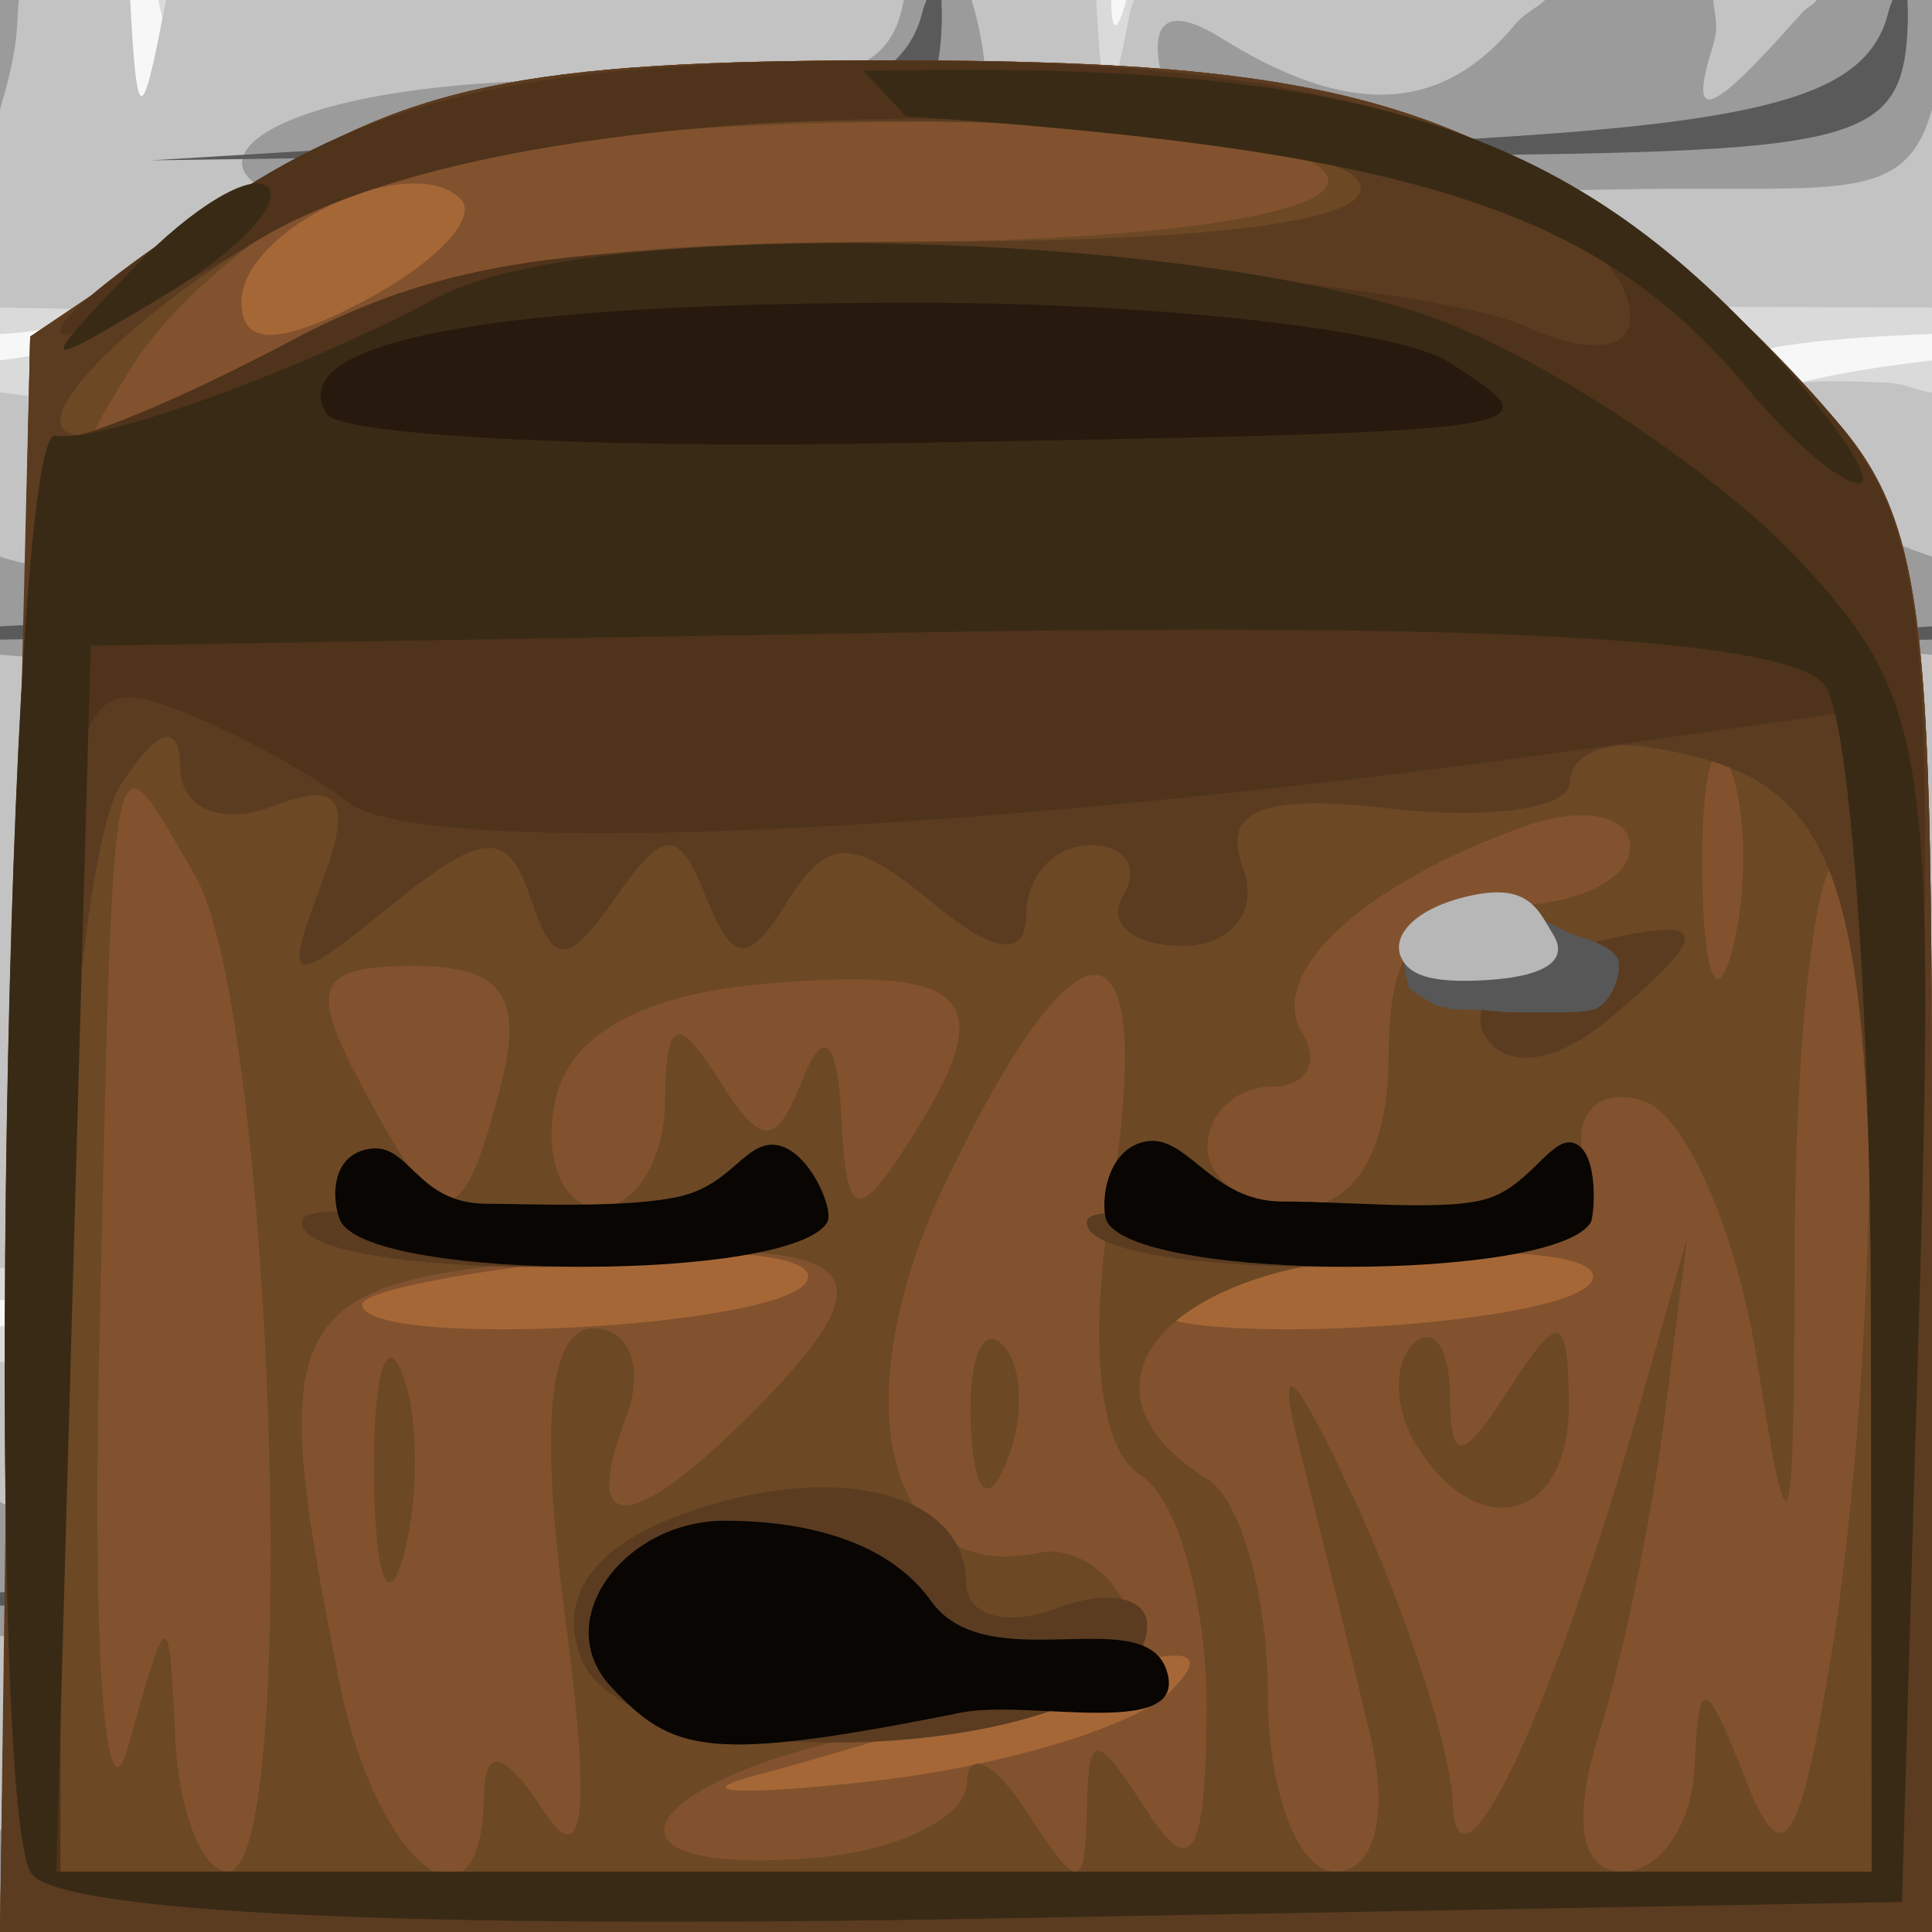
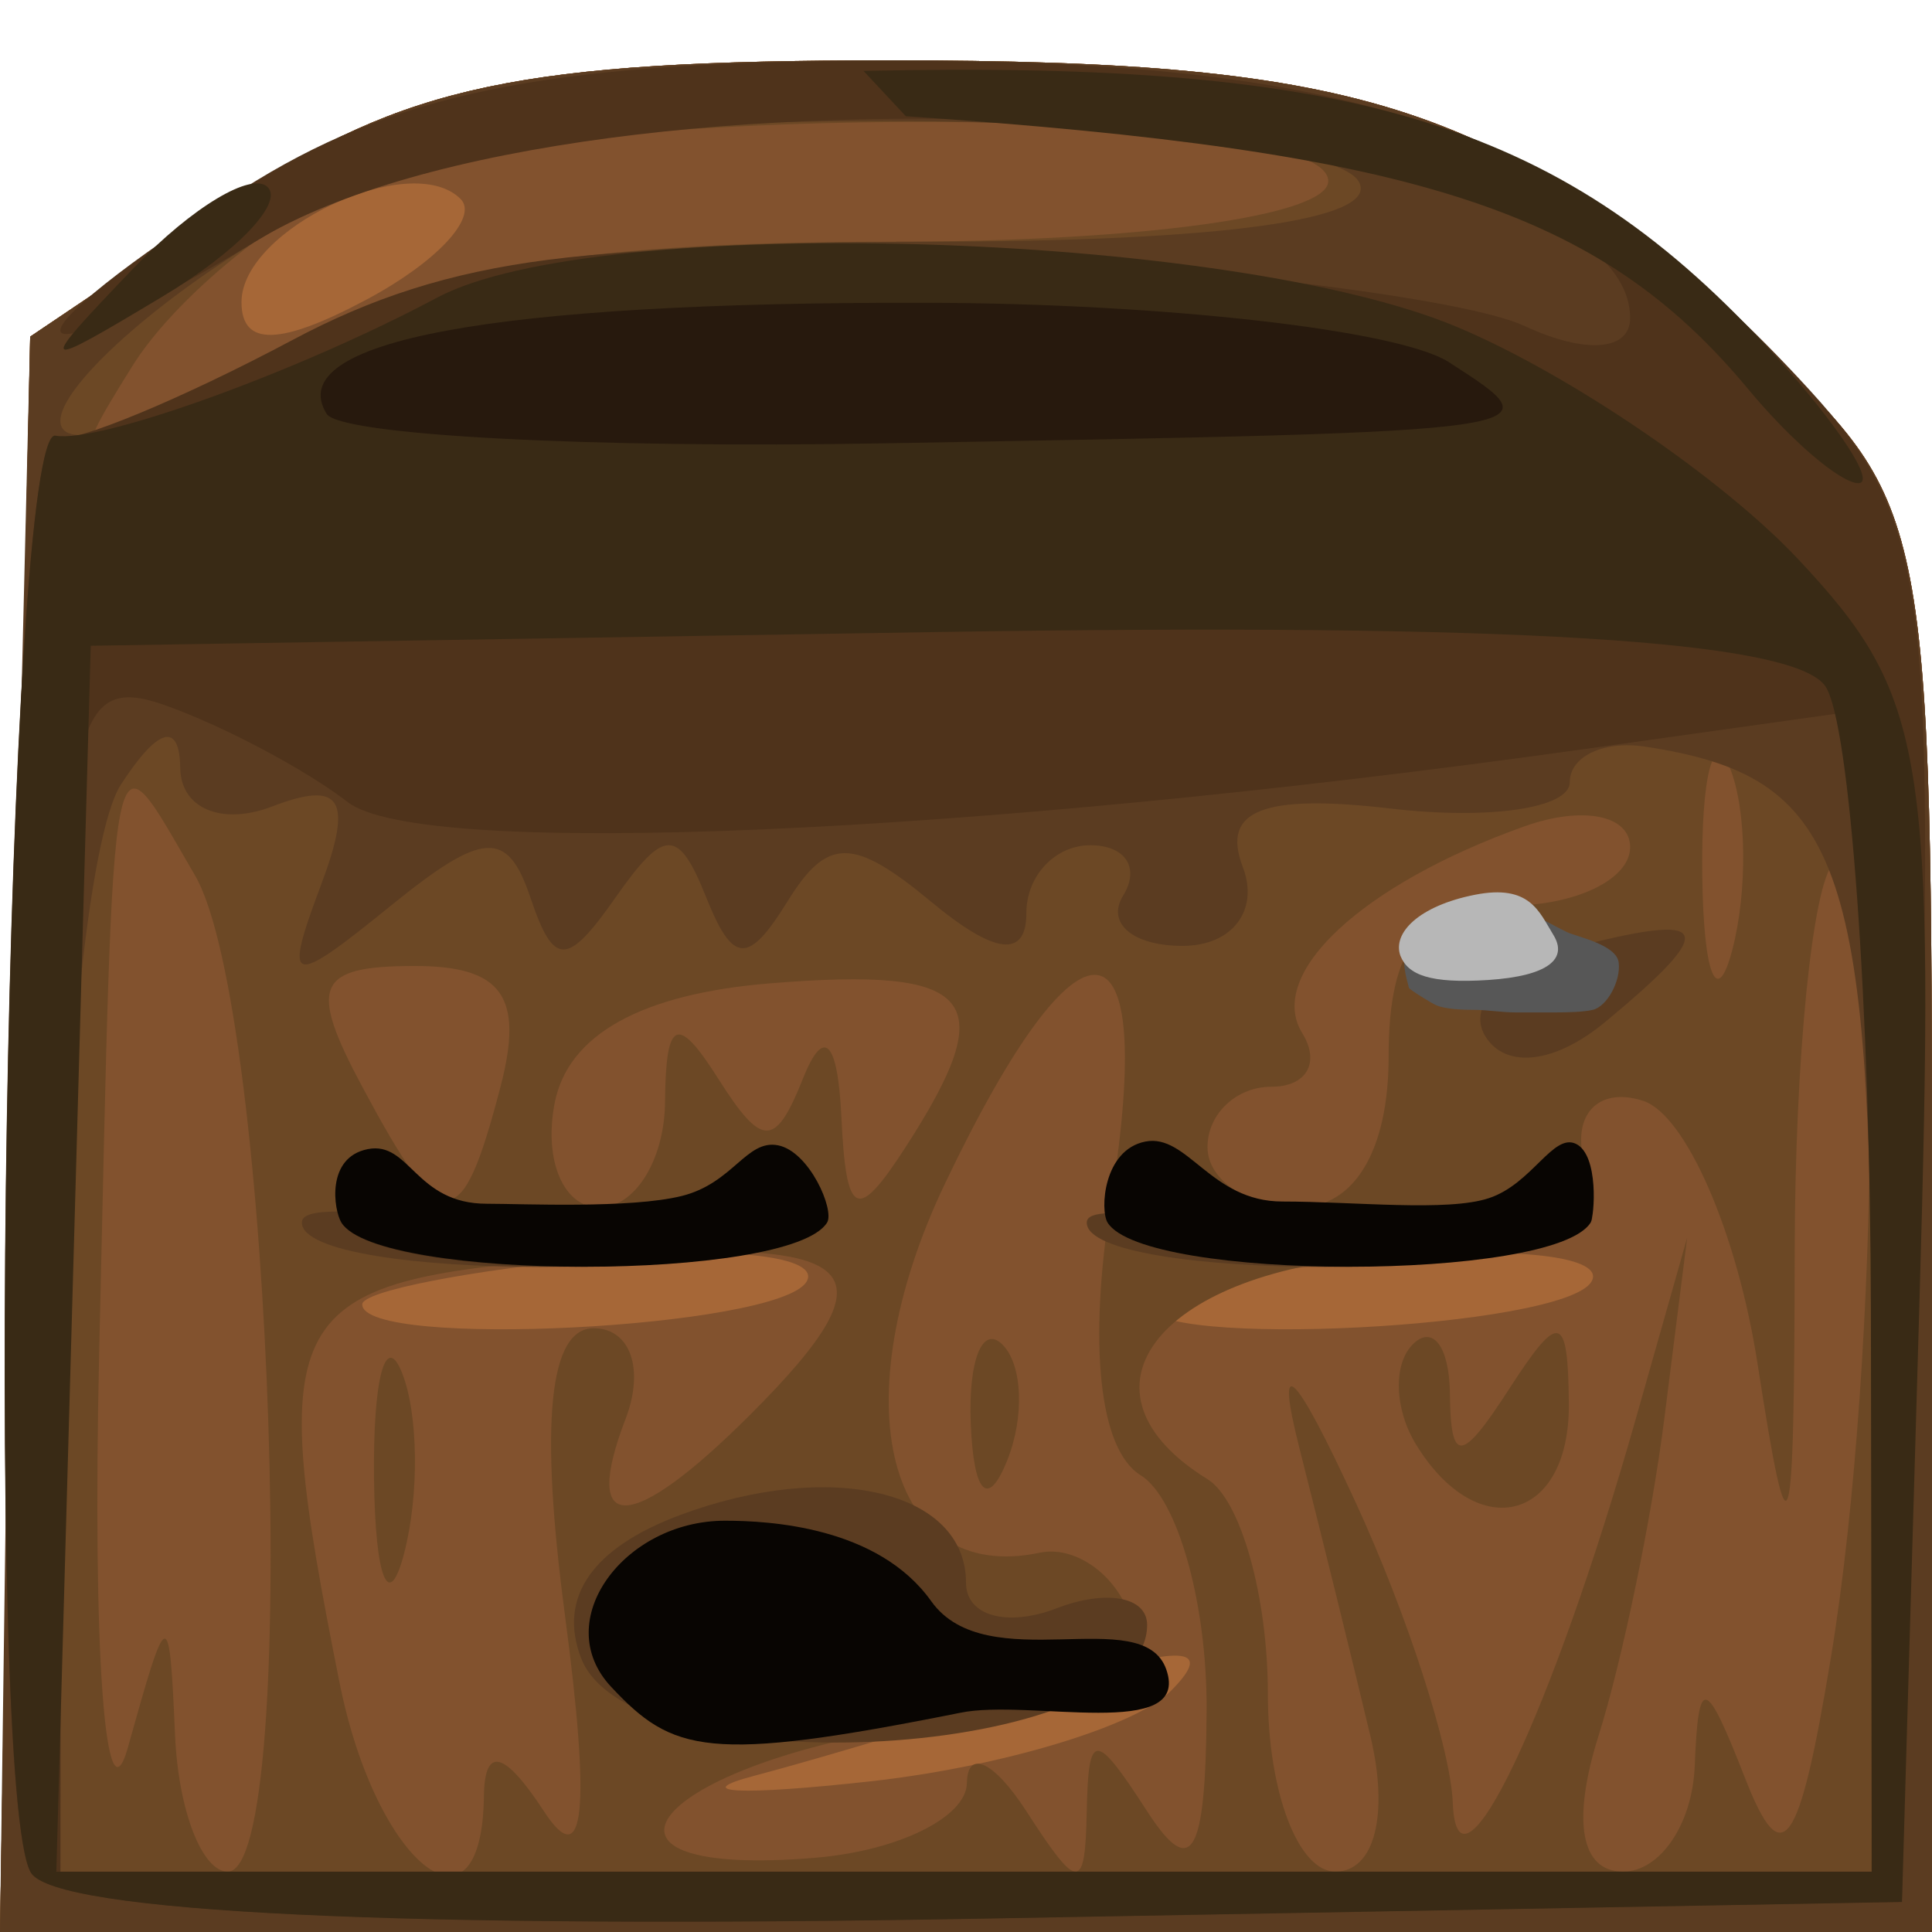
<svg xmlns="http://www.w3.org/2000/svg" xmlns:xlink="http://www.w3.org/1999/xlink" id="svg6779" height="32px" width="32px">
  <defs id="defs3">
    <linearGradient xlink:href="#linearGradient2685" id="linearGradient8140" gradientUnits="userSpaceOnUse" gradientTransform="scale(1.732051,0.57735)" spreadMethod="pad" x1="-12.766" y1="296.698" x2="-11.716" y2="301.93" />
    <linearGradient xlink:href="#linearGradient2615" id="linearGradient8138" gradientUnits="userSpaceOnUse" gradientTransform="scale(1.525896,0.655353)" x1="-15.951" y1="262.634" x2="-14.394" y2="264.469" />
    <linearGradient xlink:href="#linearGradient2685" id="linearGradient8136" gradientUnits="userSpaceOnUse" gradientTransform="scale(1.732051,0.57735)" spreadMethod="pad" x1="-12.766" y1="296.698" x2="-10.865" y2="301.783" />
    <linearGradient xlink:href="#linearGradient2615" id="linearGradient8134" gradientUnits="userSpaceOnUse" gradientTransform="scale(1.525896,0.655353)" x1="-15.951" y1="262.634" x2="-14.394" y2="264.469" />
    <linearGradient xlink:href="#linearGradient2685" id="linearGradient8132" gradientUnits="userSpaceOnUse" gradientTransform="scale(1.732051,0.57735)" spreadMethod="pad" x1="-12.266" y1="298.172" x2="-10.565" y2="302.962" />
    <linearGradient xlink:href="#linearGradient2615" id="linearGradient8130" gradientUnits="userSpaceOnUse" gradientTransform="scale(1.525896,0.655353)" x1="-15.951" y1="262.634" x2="-14.394" y2="264.469" />
    <linearGradient xlink:href="#linearGradient2685" id="linearGradient8128" gradientUnits="userSpaceOnUse" gradientTransform="scale(1.732051,0.57735)" spreadMethod="pad" x1="-12.116" y1="297.287" x2="-11.016" y2="301.414" />
    <linearGradient xlink:href="#linearGradient2615" id="linearGradient8126" gradientUnits="userSpaceOnUse" gradientTransform="scale(1.525896,0.655353)" x1="-15.951" y1="262.634" x2="-14.394" y2="264.469" />
    <linearGradient xlink:href="#linearGradient2685" id="linearGradient8124" gradientUnits="userSpaceOnUse" gradientTransform="scale(1.732051,0.57735)" spreadMethod="pad" x1="-12.641" y1="297.508" x2="-11.991" y2="302.225" />
    <linearGradient xlink:href="#linearGradient2615" id="linearGradient8122" gradientUnits="userSpaceOnUse" gradientTransform="scale(1.525896,0.655353)" x1="-15.951" y1="262.634" x2="-14.394" y2="264.469" />
    <linearGradient xlink:href="#linearGradient2685" id="linearGradient8120" gradientUnits="userSpaceOnUse" gradientTransform="scale(1.732051,0.57735)" spreadMethod="pad" x1="-13.242" y1="297.435" x2="-9.89" y2="303.11" />
    <linearGradient xlink:href="#linearGradient2615" id="linearGradient8118" gradientUnits="userSpaceOnUse" gradientTransform="scale(1.525896,0.655353)" x1="-15.951" y1="262.634" x2="-14.394" y2="264.469" />
    <linearGradient xlink:href="#linearGradient2685" id="linearGradient8116" gradientUnits="userSpaceOnUse" gradientTransform="scale(1.732051,0.57735)" spreadMethod="pad" x1="-12.616" y1="296.624" x2="-11.716" y2="302.373" />
    <linearGradient xlink:href="#linearGradient2615" id="linearGradient8114" gradientUnits="userSpaceOnUse" gradientTransform="scale(1.525896,0.655353)" x1="-15.951" y1="262.634" x2="-14.394" y2="264.469" />
    <linearGradient xlink:href="#linearGradient2685" id="linearGradient8112" gradientUnits="userSpaceOnUse" gradientTransform="scale(1.732051,0.57735)" spreadMethod="pad" x1="-11.941" y1="298.024" x2="-10.065" y2="302.225" />
    <linearGradient xlink:href="#linearGradient2615" id="linearGradient8110" gradientUnits="userSpaceOnUse" gradientTransform="scale(1.525896,0.655353)" x1="-15.951" y1="262.634" x2="-14.394" y2="264.469" />
    <pattern xlink:href="#pattern6922" id="pattern7397" patternTransform="translate(0,140.3622)" />
    <pattern xlink:href="#pattern6914" id="pattern6922" patternTransform="translate(0,140.3622)" />
    <pattern patternUnits="userSpaceOnUse" width="32" height="32" patternTransform="translate(-16,140.3622)" id="pattern6914">
      <rect y="140.362" x="-16" height="32" width="32" id="rect6916" style="fill:#c4c4c4;fill-opacity:1;fill-rule:evenodd;stroke:none;stroke-width:0.725;stroke-linecap:square;stroke-linejoin:miter;stroke-miterlimit:4;stroke-dashoffset:0;stroke-opacity:1" transform="translate(16,-140.3622)" />
    </pattern>
    <linearGradient id="linearGradient2615">
      <stop style="stop-color:#eaeaea;stop-opacity:1;" offset="0" id="stop2617" />
      <stop style="stop-color:#dfdfdf;stop-opacity:0;" offset="1" id="stop2619" />
    </linearGradient>
    <linearGradient id="linearGradient2685">
      <stop style="stop-color:#c8c8c8;stop-opacity:1;" offset="0" id="stop2687" />
      <stop style="stop-color:#919191;stop-opacity:1;" offset="1" id="stop2689" />
    </linearGradient>
  </defs>
  <g id="layer1">
-     <g id="g7019">
-       <g id="g14992" transform="translate(252,-169.375)">
-         <path style="fill:#f7f7f7;fill-opacity:1" d="M -144,364.375 L -144,396.375 L -112,396.375 L -112,364.375 L -144,364.375 z " transform="translate(-108,-195)" id="path14994" />
-         <path style="fill:#dadada;fill-opacity:1" d="M -144,364.375 L -144,369.906 C -143.4,369.883 -143.291,369.791 -142.5,369.781 L -136.5,369.719 L -142.188,370.094 C -143.048,370.149 -143.354,370.267 -144,370.344 L -144,385.906 C -143.384,385.886 -143.327,385.791 -142.5,385.781 L -136.5,385.719 L -142.188,386.094 C -143.127,386.154 -143.334,386.271 -144,386.344 L -144,396.375 L -141.875,396.375 C -141.822,395.757 -141.66,395.371 -141.406,395.625 C -141.278,395.754 -141.416,396.123 -141.375,396.375 L -125.594,396.375 C -125.594,396.191 -125.609,396.192 -125.594,395.875 C -125.507,394.117 -124.775,393.844 -119.5,393.781 L -113.5,393.719 L -119.188,394.094 C -123.522,394.374 -124.967,394.857 -125.281,396.156 C -125.319,396.312 -125.313,396.262 -125.344,396.375 L -112,396.375 L -112,386.344 C -114.827,386.652 -115.995,387.11 -116.281,388.656 C -116.621,390.49 -116.674,390.455 -116.594,388.375 C -116.375,385.928 -115.618,386.025 -112,385.906 L -112,370.344 C -114.611,370.652 -116.03,371.115 -116.281,372.156 C -116.575,373.373 -116.664,373.303 -116.594,371.875 C -116.52,370.38 -115.4,370.038 -112,369.906 L -112,364.375 L -125.344,364.375 C -125.501,364.951 -125.592,364.914 -125.594,364.375 L -141.375,364.375 C -141.31,364.775 -141.135,365.12 -141.312,365.562 C -141.632,366.36 -141.858,366.102 -141.906,364.938 C -141.917,364.688 -141.891,364.566 -141.875,364.375 L -144,364.375 z M -120.5,369.719 L -126.188,370.094 C -130.522,370.374 -131.967,370.857 -132.281,372.156 C -132.575,373.373 -132.664,373.303 -132.594,371.875 C -132.507,369.617 -131.775,369.844 -126.5,369.781 L -120.5,369.719 z M -129.5,377.719 L -135.188,378.094 C -139.522,378.374 -140.967,378.857 -141.281,380.156 C -141.575,381.373 -141.664,381.303 -141.594,379.875 C -141.507,378.117 -140.775,377.844 -135.5,377.781 L -129.5,377.719 z M -113.5,377.719 L -119.188,378.094 C -123.522,378.374 -124.967,378.857 -125.281,380.156 C -125.575,381.373 -125.664,381.303 -125.594,379.875 C -125.507,378.117 -124.775,377.844 -119.5,377.781 L -113.5,377.719 z M -118.5,385.688 L -125.188,386.062 C -130.466,386.358 -131.956,386.81 -132.281,388.156 C -132.576,389.377 -132.664,389.307 -132.594,387.875 C -132.506,386.083 -131.772,385.853 -125.5,385.781 L -118.5,385.688 z M -138.25,393.625 C -136.463,393.403 -133.537,393.403 -131.75,393.625 C -129.963,393.847 -131.425,394.031 -135,394.031 C -138.575,394.031 -140.037,393.847 -138.25,393.625 z " transform="translate(-108,-195)" id="path14996" />
-         <path style="fill:#c3c3c3;fill-opacity:1" d="M -144,364.375 L -144,369.469 L -142.25,369.5 C -138.537,369.575 -136.504,369.823 -137.75,370.062 C -139.057,370.314 -139.761,370.969 -139.375,371.594 C -138.932,372.311 -139.163,372.365 -140.094,371.781 C -140.751,371.369 -142.459,371.051 -144,370.875 L -144,385.375 L -142.344,385.375 C -134.554,385.375 -134.369,386.493 -142.125,386.719 C -143.101,386.747 -143.338,386.881 -144,386.938 L -144,396.375 L -141.844,396.375 C -141.851,396.234 -141.867,396.286 -141.875,396.125 C -142.011,393.382 -141.983,393.36 -135.25,393.375 C -131.387,393.384 -129.047,393.753 -129.781,394.219 C -130.487,394.667 -133.251,394.827 -135.938,394.594 C -140.29,394.215 -140.847,394.398 -141.25,396.375 L -125.844,396.375 C -125.851,396.236 -125.867,396.285 -125.875,396.125 C -126.01,393.391 -125.959,393.375 -119.438,393.375 C -115.83,393.375 -113.103,393.717 -113.375,394.156 C -113.647,394.596 -116.325,394.818 -119.344,394.625 C -124.215,394.314 -124.817,394.475 -125.219,396.375 L -112,396.375 L -112,386.938 C -114.538,387.156 -115.601,387.603 -116.094,389.375 C -116.735,391.682 -116.814,391.623 -116.906,388.625 L -116.75,385.531 L -112,385.375 L -112,370.875 C -112.271,370.844 -112.425,370.734 -112.688,370.719 C -115.241,370.568 -115.975,370.955 -116.312,372.688 C -116.654,374.441 -116.765,374.352 -116.875,372.125 L -116.828,369.453 L -112,369.469 L -112,364.375 L -125.219,364.375 C -125.235,364.45 -125.266,364.482 -125.281,364.562 C -125.645,366.465 -125.734,366.356 -125.844,364.375 L -141.25,364.375 C -141.262,364.436 -141.269,364.467 -141.281,364.531 C -141.66,366.523 -141.734,366.414 -141.844,364.375 L -144,364.375 z M -126.344,369.375 C -122.677,369.375 -119.964,369.652 -120.312,370 C -120.661,370.348 -123.249,370.625 -126.062,370.625 C -130.335,370.625 -131.317,370.982 -132.031,372.75 C -132.815,374.691 -132.88,374.647 -132.938,372.125 C -132.948,371.667 -133.167,370.479 -132.231,369.719 C -131.075,368.78 -127.453,369.375 -126.344,369.375 z M -135.344,377.375 C -131.677,377.375 -128.929,377.617 -129.25,377.938 C -129.571,378.258 -132.223,378.578 -135.156,378.625 C -139.643,378.697 -140.609,379.031 -141.156,380.781 C -141.715,382.569 -141.821,382.488 -141.906,380.125 C -142.005,377.39 -141.974,377.375 -135.344,377.375 z M -119.344,377.375 C -111.347,377.375 -111.293,378.316 -119.281,378.5 C -124.15,378.612 -124.951,378.911 -125.312,380.75 C -125.639,382.41 -125.768,382.279 -125.875,380.125 C -126.011,377.386 -125.983,377.375 -119.344,377.375 z M -132.938,385.688 L -125.75,385.375 C -121.763,385.383 -119.037,385.743 -119.688,386.156 C -120.338,386.57 -123.344,386.817 -126.375,386.719 C -131.295,386.56 -131.936,386.758 -132.312,388.688 C -132.653,390.432 -132.765,390.345 -132.875,388.125 L -132.938,385.688 z " transform="translate(-108,-195)" id="path14998" />
-         <path style="fill:#9b9b9b;fill-opacity:1" d="M -144,364.375 L -144,366.188 C -143.912,365.875 -143.815,365.566 -143.75,365.125 C -143.702,364.797 -143.718,364.64 -143.688,364.375 L -144,364.375 z M -139.781,367.406 C -138.741,368.15 -128.681,367.439 -127.875,366.562 C -127.579,366.24 -127.629,365.314 -127.906,364.375 L -129.031,364.375 C -129.236,365.543 -130.029,365.822 -132.75,365.719 C -138.686,365.494 -140.695,366.754 -139.781,367.406 z M -118.406,364.375 C -118.572,364.526 -118.748,364.591 -118.906,364.781 C -120.137,366.264 -121.674,366.316 -123.781,365 C -124.597,364.49 -124.957,364.684 -124.781,365.531 C -124.63,366.26 -123.406,367.1 -122.062,367.375 C -120.719,367.65 -118.051,367.5 -116,367.5 C -113.293,367.5 -112.397,367.603 -112,366.188 L -112,364.375 L -113.906,364.375 C -114.044,364.527 -114.035,364.452 -114.188,364.625 C -115.697,366.329 -116.043,366.45 -115.625,365.125 C -115.524,364.806 -115.605,364.608 -115.625,364.375 L -118.406,364.375 z M -135.906,370.469 C -136.474,370.342 -137.266,370.896 -138.188,372.156 C -139.263,373.627 -142.235,374.183 -144,373.594 L -144,375.219 C -143.169,375.278 -142.473,375.375 -141.5,375.375 C -135.233,375.375 -135,375.285 -135,372.875 C -135,371.409 -135.338,370.595 -135.906,370.469 z M -120.312,370.781 C -121.309,370.635 -122.371,371.206 -122.688,372.031 C -123.024,372.909 -124.037,373.316 -125.125,373.031 C -126.149,372.764 -127.254,372.97 -127.562,373.469 C -127.871,373.967 -128.657,374.352 -129.312,374.344 C -130.028,374.335 -129.901,373.957 -129,373.375 C -127.787,372.591 -127.931,372.387 -129.75,372.375 C -133.324,372.351 -131.887,374.817 -128,375.375 L -119,375.375 L -119,373.75 C -119,372.987 -119,371.375 -120.312,370.781 z M -113.875,372.562 C -114.788,372.498 -116,373.364 -116,374.406 C -116,374.783 -114.222,375.061 -112,375.219 L -112,373.594 C -112.451,373.443 -112.896,373.284 -113.125,372.969 C -113.31,372.714 -113.571,372.584 -113.875,372.562 z M -129.219,378.375 C -129.77,378.375 -129.983,379.275 -129.688,380.406 C -129.248,382.086 -129.412,382.267 -130.562,381.312 C -131.337,380.67 -132.691,380.415 -133.562,380.75 C -134.434,381.085 -135.966,380.911 -136.969,380.375 C -138.282,379.672 -139.111,379.81 -139.969,380.844 C -140.624,381.633 -140.957,382.626 -140.688,383.062 C -140.418,383.499 -137.45,383.625 -133.938,383.625 L -128.031,383.562 L -127.812,381.125 C -128.034,379.613 -128.667,378.375 -129.219,378.375 z M -112.312,378.938 C -112.582,378.772 -113.082,379.028 -113.938,379.562 C -115.002,380.227 -115.595,381.235 -115.25,381.812 C -114.905,382.39 -115.269,382.326 -116.062,381.688 C -117.841,380.256 -124.942,380.362 -124.688,381.812 C -124.586,382.392 -122.7,383.097 -120.5,383.375 C -114.187,384.172 -112,383.501 -112,380.75 C -112,379.693 -112.043,379.103 -112.312,378.938 z M -118.812,381.688 C -118.015,382.007 -118.241,382.233 -119.406,382.281 C -120.46,382.325 -121.051,382.082 -120.719,381.75 C -120.386,381.418 -119.534,381.399 -118.812,381.688 z M -135.156,386.438 C -135.569,386.202 -136.161,386.603 -136.625,387.812 C -136.942,388.64 -137.84,388.974 -138.75,388.625 C -139.906,388.181 -140.124,388.399 -139.531,389.438 C -138.875,390.587 -138.972,390.637 -140.062,389.625 C -140.803,388.938 -141.86,388.367 -142.438,388.375 C -143.015,388.383 -142.825,388.842 -142,389.375 C -141.175,389.908 -140.998,390.335 -141.594,390.344 C -142.19,390.352 -142.963,390.037 -143.344,389.656 C -143.527,389.473 -143.773,389.379 -144,389.25 L -144,391.469 C -142.941,391.577 -139.806,391.375 -138.188,391.375 C -135.843,391.375 -135.131,390.867 -134.75,388.875 C -134.496,387.546 -134.744,386.673 -135.156,386.438 z M -119.75,386.781 C -120.162,387.194 -120.5,388.029 -120.5,388.625 C -120.5,389.221 -121.111,389.902 -121.875,390.156 C -122.836,390.476 -126.775,390.058 -128.25,389.094 C -130.431,387.667 -130.844,387.621 -130.375,388.844 C -130.041,389.714 -130.37,390.397 -131.156,390.438 C -131.903,390.476 -131.647,390.837 -130.594,391.25 C -129.541,391.663 -127.741,391.912 -126.594,391.781 C -125.447,391.651 -123.263,391.483 -121.75,391.438 C -119.458,391.368 -119,390.91 -119,388.688 C -119,387.221 -119.338,386.369 -119.75,386.781 z M -114.031,388.719 C -114.937,388.772 -115.656,389.179 -115.656,389.906 C -115.656,390.859 -114.658,391.375 -112.781,391.375 C -112.45,391.375 -112.278,391.44 -112,391.469 L -112,389.25 C -112.63,388.892 -113.366,388.679 -114.031,388.719 z M -128.781,394.375 C -128.892,394.375 -128.902,394.875 -128.938,395.875 C -128.945,396.082 -129.002,396.208 -129.031,396.375 L -127.906,396.375 C -127.957,396.203 -127.962,396.045 -128.031,395.875 C -128.439,394.875 -128.67,394.375 -128.781,394.375 z M -143.812,394.531 C -143.839,394.526 -143.969,394.684 -144,394.688 L -144,396.375 L -143.688,396.375 C -143.562,395.291 -143.535,394.588 -143.812,394.531 z M -121.812,394.688 C -122.534,394.399 -123.386,394.418 -123.719,394.75 C -124.051,395.082 -123.46,395.325 -122.406,395.281 C -121.241,395.233 -121.015,395.007 -121.812,394.688 z M -112,394.688 C -112.328,394.727 -112.974,395.349 -113.906,396.375 L -112,396.375 L -112,394.688 z M -116.375,395.406 C -116.938,395.347 -117.692,395.726 -118.406,396.375 L -115.625,396.375 C -115.671,395.831 -115.889,395.457 -116.375,395.406 z " transform="translate(-108,-195)" id="path15000" />
-         <path style="fill:#5a5a5a;fill-opacity:1" d="M -128.656,364.375 C -128.683,364.478 -128.686,364.427 -128.719,364.562 C -129.038,365.885 -130.512,366.361 -135.312,366.656 L -141.5,367.031 L -135,366.938 C -129.229,366.863 -128.494,366.651 -128.406,364.875 C -128.391,364.566 -128.404,364.562 -128.406,364.375 L -128.656,364.375 z M -112.656,364.375 C -112.683,364.478 -112.686,364.427 -112.719,364.562 C -113.038,365.885 -114.512,366.361 -119.312,366.656 L -125.5,367.031 L -119,366.938 C -113.229,366.863 -112.493,366.651 -112.406,364.875 C -112.391,364.566 -112.404,364.562 -112.406,364.375 L -112.656,364.375 z M -135.438,371.719 C -135.488,371.671 -135.572,371.954 -135.719,372.562 C -136.038,373.885 -137.512,374.361 -142.312,374.656 L -144,374.75 L -144,374.969 L -142,374.938 C -136.229,374.863 -135.494,374.651 -135.406,372.875 C -135.371,372.161 -135.387,371.766 -135.438,371.719 z M -119.438,371.719 C -119.488,371.671 -119.572,371.954 -119.719,372.562 C -120.038,373.885 -121.512,374.361 -126.312,374.656 L -132.5,375.031 L -126,374.938 C -120.229,374.863 -119.493,375.513 -119.406,372.875 C -119.371,372.161 -119.387,371.766 -119.438,371.719 z M -112,374.75 L -116.5,375.031 L -112,374.969 L -112,374.75 z M -128.438,379.719 C -128.488,379.671 -128.572,379.954 -128.719,380.562 C -129.038,381.885 -130.512,382.361 -135.312,382.656 L -141.5,383.031 L -135,382.938 C -127.979,383.238 -128.494,382.651 -128.406,380.875 C -128.371,380.161 -128.387,379.766 -128.438,379.719 z M -112.438,379.719 C -112.488,379.671 -112.572,379.954 -112.719,380.562 C -113.038,381.885 -114.512,382.361 -119.312,382.656 L -125.5,383.031 L -119,382.938 C -113.229,382.863 -112.493,382.651 -112.406,380.875 C -112.371,380.161 -112.387,379.766 -112.438,379.719 z M -135.438,387.719 C -135.488,387.671 -135.572,387.954 -135.719,388.562 C -136.038,389.885 -137.512,390.361 -142.312,390.656 L -144,390.75 L -144,390.969 L -142,390.938 C -136.229,390.863 -135.494,390.651 -135.406,388.875 C -135.371,388.161 -135.387,387.766 -135.438,387.719 z M -119.438,387.719 C -119.488,387.671 -119.572,387.954 -119.719,388.562 C -120.038,389.885 -121.512,390.361 -126.312,390.656 L -132.5,391.031 L -126,390.938 C -120.229,390.863 -119.493,390.651 -119.406,388.875 C -119.371,388.161 -119.387,387.766 -119.438,387.719 z M -112,390.75 L -116.5,391.031 L -112,390.969 L -112,390.75 z M -128.438,395.719 C -128.477,395.682 -128.563,396.015 -128.656,396.375 L -128.406,396.375 C -128.41,396.129 -128.409,395.746 -128.438,395.719 z M -112.438,395.719 C -112.477,395.682 -112.563,396.015 -112.656,396.375 L -112.406,396.375 C -112.41,396.129 -112.409,395.746 -112.438,395.719 z " transform="translate(-108,-195)" id="path15002" />
-       </g>
-     </g>
+     <g id="g7019" />
    <g transform="translate(-400,-700.3622)" id="g6721">
      <path id="path6737" d="M 400.221,719.15 L 400.5,705.938 L 403.898,703.65 C 406.679,701.777 408.641,701.362 414.714,701.362 C 422.627,701.362 424.9,702.114 429.25,706.171 C 431.95,708.69 432,708.951 432,720.549 L 432,732.362 L 415.971,732.362 L 400,732.362 L 400.221,719.15 z M 425.188,714.679 C 424.466,714.39 423.603,714.426 423.271,714.758 C 422.939,715.09 423.529,715.327 424.583,715.283 C 425.748,715.235 425.985,714.998 425.188,714.679 z " style="fill:#a66737" />
      <path id="path6735" d="M 400.221,719.15 L 400.5,705.938 L 403.898,703.65 C 406.679,701.777 408.641,701.362 414.714,701.362 C 422.627,701.362 424.9,702.114 429.25,706.171 C 431.95,708.69 432,708.951 432,720.549 L 432,732.362 L 415.971,732.362 L 400,732.362 L 400.221,719.15 z M 419.391,728.371 C 420.142,727.62 419.58,727.592 417.477,728.277 C 415.84,728.81 413.6,729.483 412.5,729.773 C 411.4,730.062 412.261,730.105 414.414,729.867 C 416.566,729.629 418.806,728.956 419.391,728.371 z M 413.357,721.594 C 413.618,721.171 412.07,720.993 409.916,721.199 C 407.762,721.404 406,721.75 406,721.967 C 406,722.712 412.882,722.363 413.357,721.594 z M 426.357,721.594 C 426.618,721.171 425.07,720.993 422.916,721.199 C 420.762,721.404 419,721.75 419,721.967 C 419,722.712 425.882,722.363 426.357,721.594 z M 407.629,703.658 C 406.805,702.833 404,704.154 404,705.366 C 404,706.106 404.639,706.09 406.086,705.316 C 407.233,704.702 407.927,703.956 407.629,703.658 z " style="fill:#82522e" />
      <path id="path6733" d="M 400.221,719.15 L 400.5,705.938 L 403.898,703.65 C 406.679,701.777 408.641,701.362 414.714,701.362 C 422.627,701.362 424.9,702.114 429.25,706.171 C 431.95,708.69 432,708.951 432,720.549 L 432,732.362 L 415.971,732.362 L 400,732.362 L 400.221,719.15 z M 402.9,729.112 C 402.955,730.35 403.347,731.362 403.772,731.362 C 404.994,731.362 404.525,717.079 403.23,714.862 C 401.8,712.416 401.89,711.963 401.642,722.803 C 401.53,727.721 401.744,730.646 402.119,729.303 C 402.779,726.939 402.804,726.933 402.9,729.112 z M 408.015,730.112 C 408.026,729.277 408.355,729.36 409.009,730.362 C 409.679,731.39 409.788,730.367 409.357,727.112 C 408.936,723.933 409.093,722.362 409.833,722.362 C 410.44,722.362 410.678,723.037 410.362,723.862 C 409.618,725.8 410.448,725.772 412.429,723.791 C 414.898,721.322 414.331,720.821 409.5,721.206 C 404.645,721.592 404.389,722.057 405.625,728.237 C 406.231,731.266 407.984,732.641 408.015,730.112 z M 406.195,724.862 C 406.175,723.212 406.382,722.416 406.656,723.093 C 406.93,723.77 406.947,725.12 406.693,726.093 C 406.439,727.066 406.215,726.512 406.195,724.862 z M 416.015,729.894 C 416.024,729.327 416.467,729.537 417,730.362 C 417.862,731.696 417.973,731.696 418,730.362 C 418.027,729.029 418.138,729.029 419,730.362 C 419.738,731.504 419.973,731.099 419.985,728.671 C 419.993,726.916 419.502,725.172 418.892,724.796 C 418.206,724.371 418.02,722.638 418.404,720.237 C 419.181,715.375 417.901,715.25 415.651,719.968 C 413.92,723.598 414.695,726.615 417.221,726.08 C 417.787,725.96 418.453,726.414 418.7,727.088 C 418.989,727.873 417.683,728.549 415.075,728.966 C 410.684,729.668 409.371,731.475 413.5,731.133 C 414.875,731.019 416.007,730.462 416.015,729.894 z M 416.079,723.946 C 416.036,722.891 416.272,722.301 416.604,722.633 C 416.936,722.965 416.972,723.828 416.683,724.55 C 416.364,725.347 416.127,725.11 416.079,723.946 z M 422.697,729.112 C 422.403,727.875 421.875,725.737 421.526,724.362 C 421.111,722.729 421.43,723.029 422.445,725.227 C 423.3,727.078 424.029,729.328 424.063,730.227 C 424.134,732.053 425.708,728.748 427.094,723.862 L 427.945,720.862 L 427.566,723.862 C 427.357,725.512 426.867,727.875 426.477,729.112 C 426.031,730.526 426.182,731.362 426.883,731.362 C 427.498,731.362 428.032,730.575 428.07,729.612 C 428.131,728.102 428.246,728.131 428.906,729.819 C 429.521,731.392 429.799,731.001 430.325,727.819 C 431.163,722.741 431.192,713.837 430.368,714.661 C 430.02,715.009 429.731,717.896 429.726,721.078 C 429.718,726.101 429.637,726.346 429.109,722.94 C 428.774,720.783 427.923,718.829 427.219,718.597 C 426.514,718.365 426.064,718.779 426.219,719.518 C 426.406,720.415 425.252,720.965 422.75,721.173 C 419.126,721.472 417.672,723.423 420,724.862 C 420.55,725.202 421,726.804 421,728.421 C 421,730.039 421.502,731.362 422.117,731.362 C 422.767,731.362 423.009,730.422 422.697,729.112 z M 423.459,724.296 C 423.096,723.709 423.07,722.959 423.4,722.629 C 423.73,722.299 424.007,722.666 424.015,723.446 C 424.028,724.612 424.202,724.597 425,723.362 C 425.828,722.08 425.972,722.117 425.985,723.612 C 426.002,725.549 424.487,725.959 423.459,724.296 z M 408.29,718.362 C 408.68,716.869 408.32,716.362 406.871,716.362 C 405.24,716.362 405.1,716.681 406,718.362 C 407.337,720.86 407.637,720.86 408.29,718.362 z M 411.015,718.612 C 411.027,717.243 411.218,717.159 411.894,718.225 C 412.623,719.376 412.842,719.376 413.3,718.225 C 413.643,717.362 413.877,717.595 413.936,718.862 C 414.015,720.527 414.193,720.61 415,719.362 C 416.595,716.894 416.164,716.373 412.759,716.649 C 410.621,716.823 409.405,717.499 409.186,718.637 C 409.003,719.586 409.336,720.362 409.927,720.362 C 410.517,720.362 411.007,719.575 411.015,718.612 z M 423,717.862 C 423,716.029 423.533,715.362 425,715.362 C 426.1,715.362 427,714.926 427,714.394 C 427,713.861 426.212,713.706 425.25,714.049 C 422.56,715.008 420.964,716.494 421.57,717.475 C 421.871,717.963 421.641,718.362 421.059,718.362 C 420.477,718.362 420,718.812 420,719.362 C 420,719.912 420.675,720.362 421.5,720.362 C 422.433,720.362 423,719.418 423,717.862 z M 428.656,713.093 C 428.382,712.416 428.175,713.212 428.195,714.862 C 428.215,716.512 428.439,717.066 428.693,716.093 C 428.947,715.12 428.93,713.77 428.656,713.093 z M 414.75,704.366 C 418.914,704.364 422,703.937 422,703.362 C 422,702.015 408.729,702.073 405.743,703.433 C 404.45,704.022 402.854,705.366 402.197,706.418 C 401.043,708.266 401.113,708.264 404.251,706.351 C 406.699,704.858 409.288,704.369 414.75,704.366 z " style="fill:#6c4825" />
      <path id="path6731" d="M 400.179,719.15 L 400.5,705.938 L 403.898,703.65 C 406.679,701.777 408.641,701.362 414.714,701.362 C 422.627,701.362 424.9,702.114 429.25,706.171 C 431.95,708.69 432,708.951 432,720.549 L 432,732.362 L 415.929,732.362 L 400,732.362 L 400.179,719.15 z M 431,722.921 C 431,714.605 430.491,713.22 427.25,712.729 C 426.562,712.624 426,712.89 426,713.319 C 426,713.749 424.668,713.945 423.041,713.755 C 420.919,713.508 420.224,713.781 420.584,714.72 C 420.86,715.44 420.411,716.029 419.587,716.029 C 418.763,716.029 418.32,715.654 418.603,715.196 C 418.886,714.737 418.641,714.362 418.059,714.362 C 417.477,714.362 417,714.867 417,715.485 C 417,716.236 416.479,716.175 415.424,715.299 C 414.132,714.227 413.703,714.225 413.045,715.29 C 412.394,716.343 412.139,716.331 411.697,715.225 C 411.237,714.074 411.004,714.074 410.197,715.225 C 409.391,716.376 409.171,716.376 408.784,715.225 C 408.405,714.1 408.002,714.124 406.475,715.362 C 404.788,716.731 404.687,716.699 405.324,715.001 C 405.851,713.598 405.65,713.282 404.511,713.719 C 403.675,714.04 402.993,713.755 402.985,713.081 C 402.975,712.31 402.613,712.413 402,713.362 C 401.467,714.187 401.024,718.575 401.015,723.112 L 401,731.362 L 416,731.362 L 431,731.362 L 431,722.921 z M 409.624,727.824 C 409.239,726.821 409.81,725.997 411.267,725.455 C 413.763,724.527 416,725.057 416,726.576 C 416,727.126 416.675,727.317 417.5,727.001 C 418.325,726.684 419,726.808 419,727.277 C 419,729.503 410.459,730.001 409.624,727.824 z M 405,720.612 C 405,720.2 407.013,720.612 409.436,720.612 C 411.858,720.612 413.6,720.2 413.345,720.612 C 412.741,721.591 405,721.591 405,720.612 z M 418,720.612 C 418,720.2 420.089,720.729 422.511,720.729 C 424.934,720.729 426.6,720.2 426.345,720.612 C 425.741,721.591 418,721.591 418,720.612 z M 424.6,717.524 C 424.283,717.01 424.917,716.356 426.011,716.069 C 428.368,715.453 428.49,715.711 426.589,717.288 C 425.756,717.979 424.941,718.076 424.6,717.524 z M 415.309,704.366 C 420.26,704.364 422.892,703.996 422.5,703.362 C 422.16,702.812 418.646,702.364 414.691,702.366 C 409.287,702.369 406.692,702.862 404.25,704.351 C 402.462,705.441 401,706.783 401,707.333 C 401,707.883 402.462,707.441 404.25,706.351 C 406.755,704.824 409.289,704.369 415.309,704.366 z " style="fill:#5b3c21" />
      <path id="path6729" d="M 400.511,731.379 C 399.719,730.099 400.105,707.414 400.914,707.623 C 401.236,707.705 403.004,706.973 404.842,705.995 C 407.435,704.614 409.901,704.298 415.842,704.581 C 420.054,704.782 424.288,705.313 425.25,705.761 C 426.258,706.231 427,706.175 427,705.63 C 427,702.018 409.673,701.045 404.25,704.351 C 402.462,705.441 401,706.108 401,705.833 C 401,705.558 402.462,704.441 404.25,703.351 C 406.704,701.855 409.288,701.369 414.8,701.366 C 422.593,701.362 425.986,702.551 429.784,706.618 C 431.927,708.913 432.051,709.768 431.784,720.463 L 431.5,731.862 L 416.325,732.138 C 406.655,732.313 400.918,732.038 400.511,731.379 z M 431,721.732 L 431,712.102 L 426.25,712.768 C 416.033,714.202 406.977,714.591 405.76,713.648 C 405.067,713.112 403.712,712.392 402.75,712.049 C 401.159,711.481 401,712.329 401,721.394 L 401,731.362 L 416,731.362 L 431,731.362 L 431,721.732 z M 405.655,720.612 C 405.4,720.2 407.005,720.55 409.375,720.55 C 411.745,720.55 413.6,720.2 413.345,720.612 C 412.742,721.588 406.258,721.588 405.655,720.612 z " style="fill:#4f331b" />
      <path id="path6727" d="M 400.514,731.382 C 399.723,730.102 400.107,707.434 400.917,707.578 C 401.65,707.708 404.945,706.516 407.24,705.292 C 409.877,703.884 420.328,704.184 424.131,705.777 C 425.986,706.554 428.533,708.289 429.791,709.632 C 431.905,711.889 432.057,712.828 431.791,721.97 L 431.503,731.865 L 416.328,732.14 C 406.659,732.316 400.921,732.041 400.514,731.382 z M 430.988,722.115 C 430.979,717.027 430.642,712.356 430.238,711.735 C 429.737,710.965 425.041,710.677 415.503,710.831 L 401.503,711.058 L 401.218,721.211 L 400.933,731.365 L 415.968,731.365 L 431.003,731.365 L 430.988,722.115 z M 428.958,706.81 C 426.498,703.846 423.461,702.862 415.003,702.287 L 414.303,701.537 C 422.516,701.356 425.939,702.426 429.41,706.262 C 430.457,707.419 431.073,708.365 430.781,708.365 C 430.488,708.365 429.667,707.665 428.958,706.81 z M 402.229,704.786 C 403.179,703.795 404.171,703.199 404.434,703.462 C 404.697,703.725 403.92,704.536 402.708,705.264 C 400.601,706.529 400.58,706.508 402.229,704.786 z " style="fill:#392a15" />
      <path id="path6725" d="M 405.41,707.217 C 404.664,706.009 408.151,705.362 415.332,705.377 C 419.274,705.386 423.175,705.829 424,706.362 C 425.788,707.518 425.862,707.507 414.654,707.705 C 409.789,707.792 405.629,707.572 405.41,707.217 z " style="fill:#27190d" />
      <path id="path6745" d="M 410.121,728.3 C 409.101,727.21 410.338,725.55 412.007,725.55 C 412.737,725.55 414.543,725.645 415.424,726.883 C 416.346,728.179 418.927,726.897 419.317,728.013 C 419.735,729.209 417.04,728.492 415.901,728.732 C 411.715,729.569 411.14,729.389 410.121,728.3 z M 405.655,720.612 C 405.527,720.406 405.396,719.531 406.093,719.395 C 406.79,719.259 406.878,720.3 408.062,720.3 C 408.655,720.3 410.442,720.383 411.293,720.171 C 412.144,719.959 412.363,719.231 412.886,719.332 C 413.408,719.434 413.827,720.406 413.699,720.612 C 413.096,721.588 406.258,721.588 405.655,720.612 z M 418.345,720.612 C 418.218,720.406 418.274,719.406 418.971,719.27 C 419.668,719.134 420.054,720.263 421.239,720.263 C 422.424,720.263 423.975,720.436 424.662,720.207 C 425.378,719.97 425.725,719.122 426.105,719.309 C 426.486,719.497 426.409,720.509 426.345,720.612 C 425.742,721.588 418.948,721.588 418.345,720.612 z " style="fill:#080502" />
      <path id="path7054" d="M 423.287,716.167 C 423.219,716.292 423.285,716.528 423.336,716.723 C 423.344,716.753 423.702,716.972 423.773,717.005 C 423.935,717.082 424.246,717.089 424.436,717.089 C 424.634,717.089 424.874,717.131 425.099,717.131 C 425.319,717.131 425.54,717.131 425.761,717.131 C 425.973,717.131 426.236,717.123 426.38,717.089 C 426.622,717.032 426.847,716.605 426.811,716.306 C 426.776,716.008 426.115,715.877 425.956,715.802 C 425.761,715.71 425.323,715.455 425.143,715.413" style="fill:#575757;fill-opacity:1;fill-rule:evenodd;stroke:none;stroke-width:1px;stroke-linecap:butt;stroke-linejoin:miter;stroke-opacity:1" />
      <path id="path7037" d="M 424.426,715.183 C 423.498,715.367 423.057,715.818 423.196,716.195 C 423.323,716.509 423.683,716.656 424.648,716.594 C 425.656,716.528 425.971,716.238 425.728,715.846 C 425.496,715.471 425.345,715 424.426,715.183 z " style="fill:#b7b7b7;fill-opacity:1;fill-rule:evenodd;stroke:none;stroke-width:1px;stroke-linecap:butt;stroke-linejoin:miter;stroke-opacity:1" />
    </g>
  </g>
</svg>
